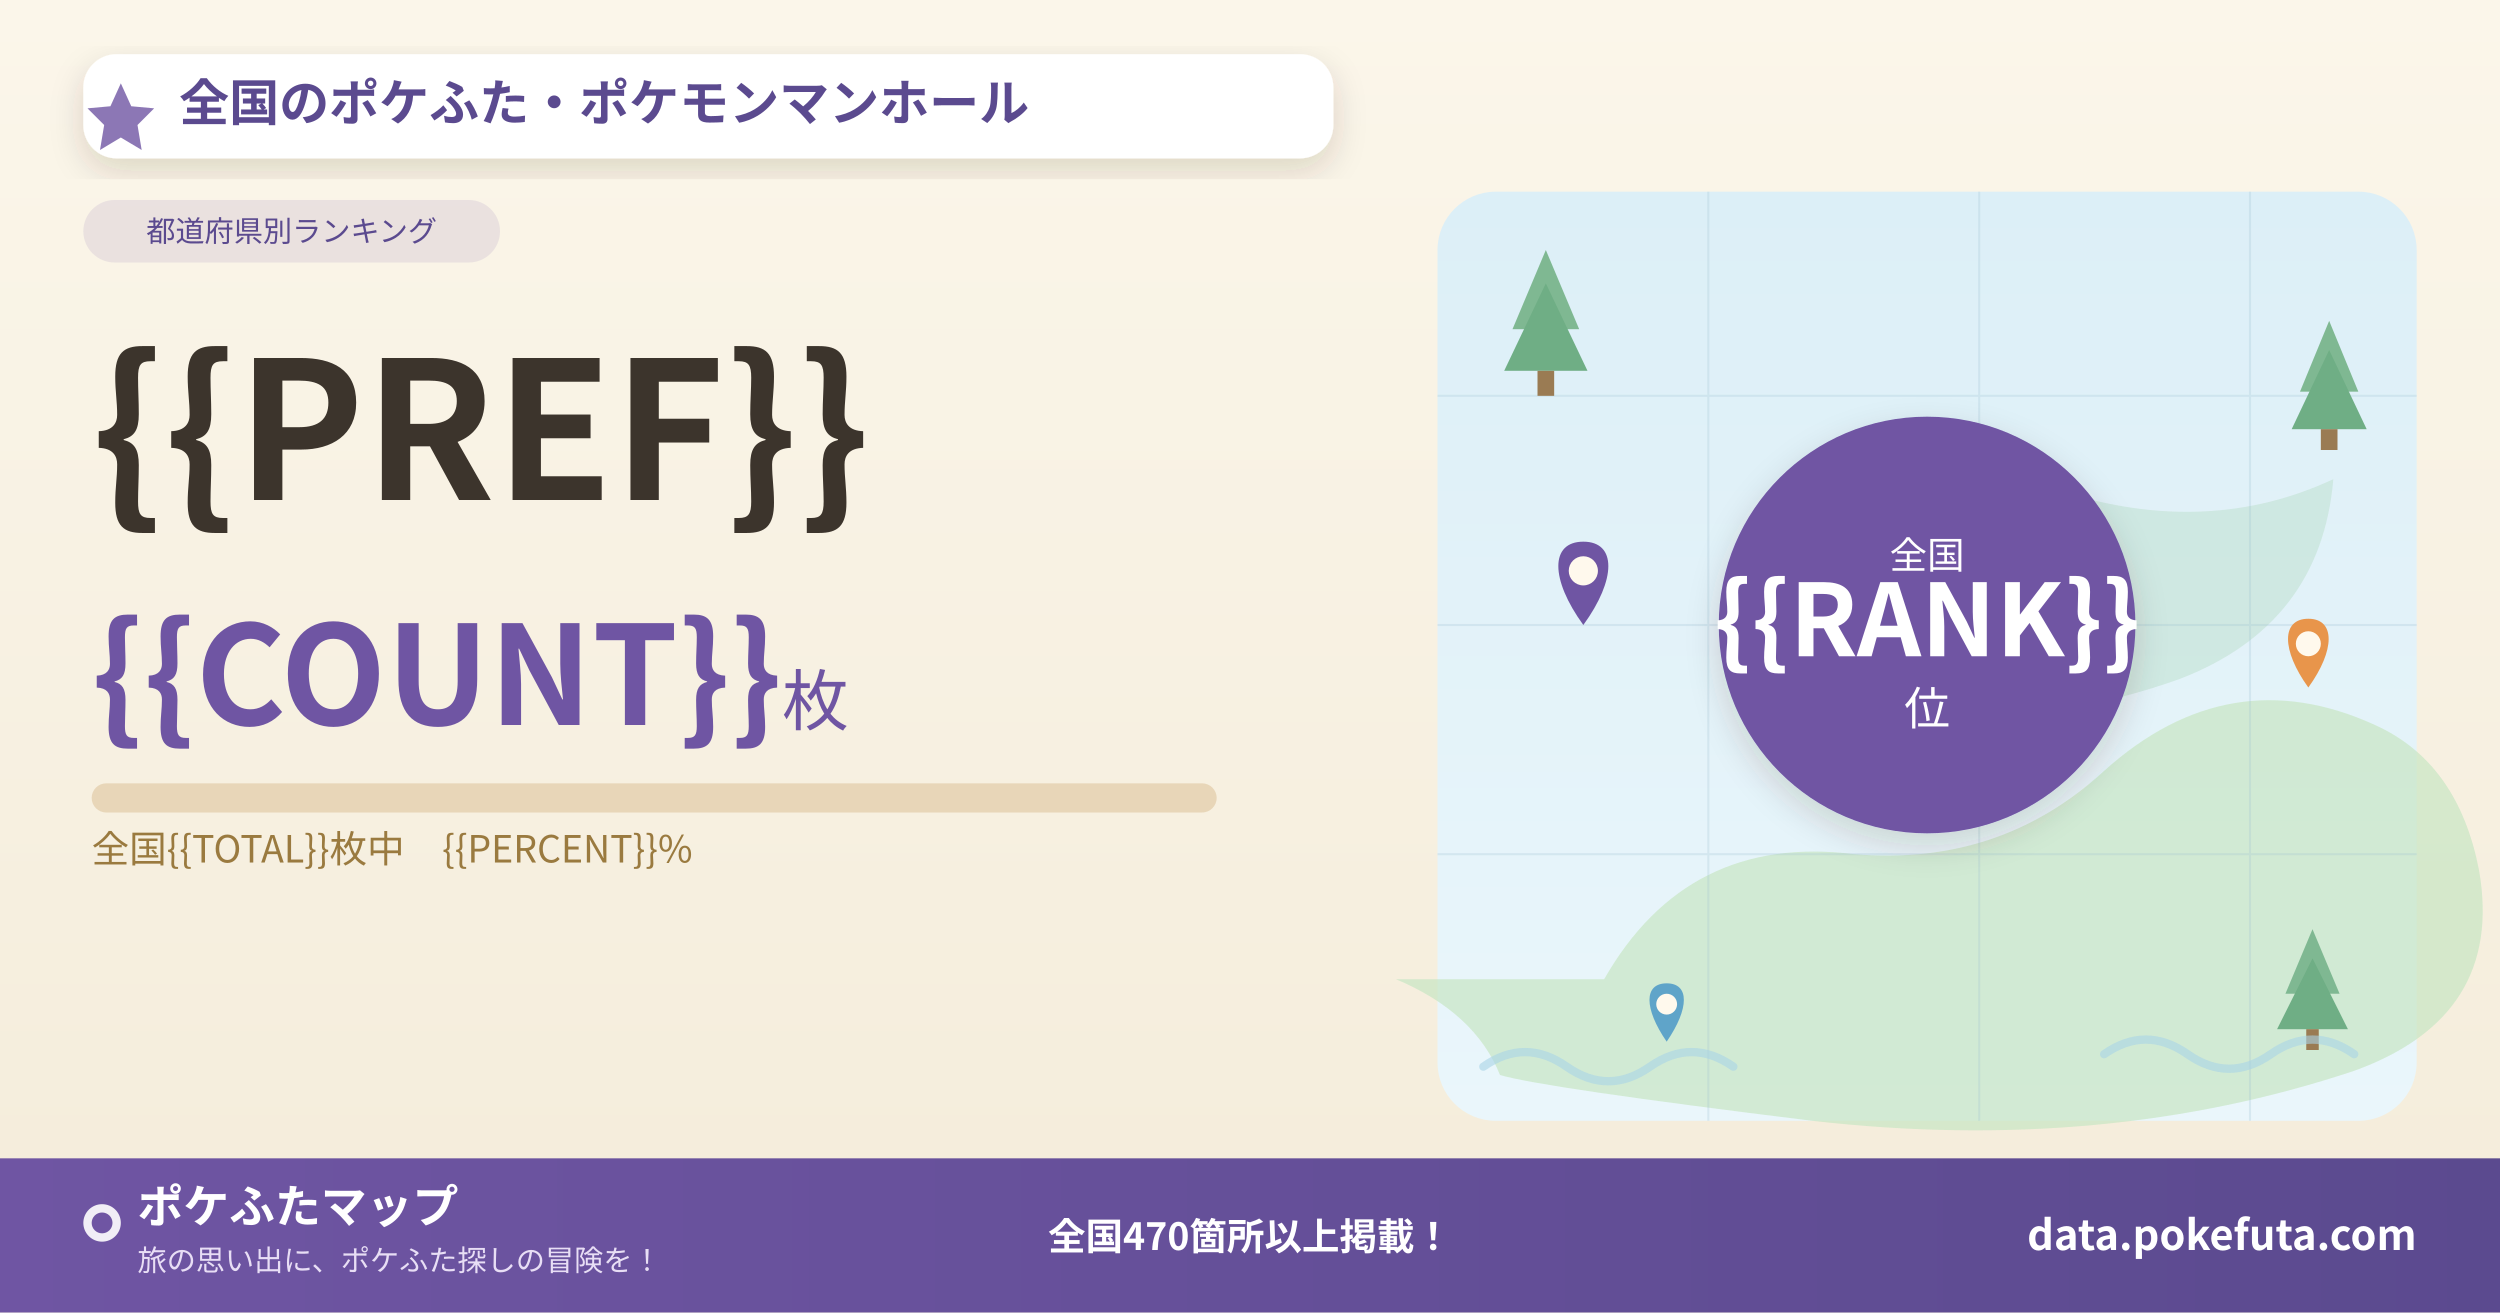
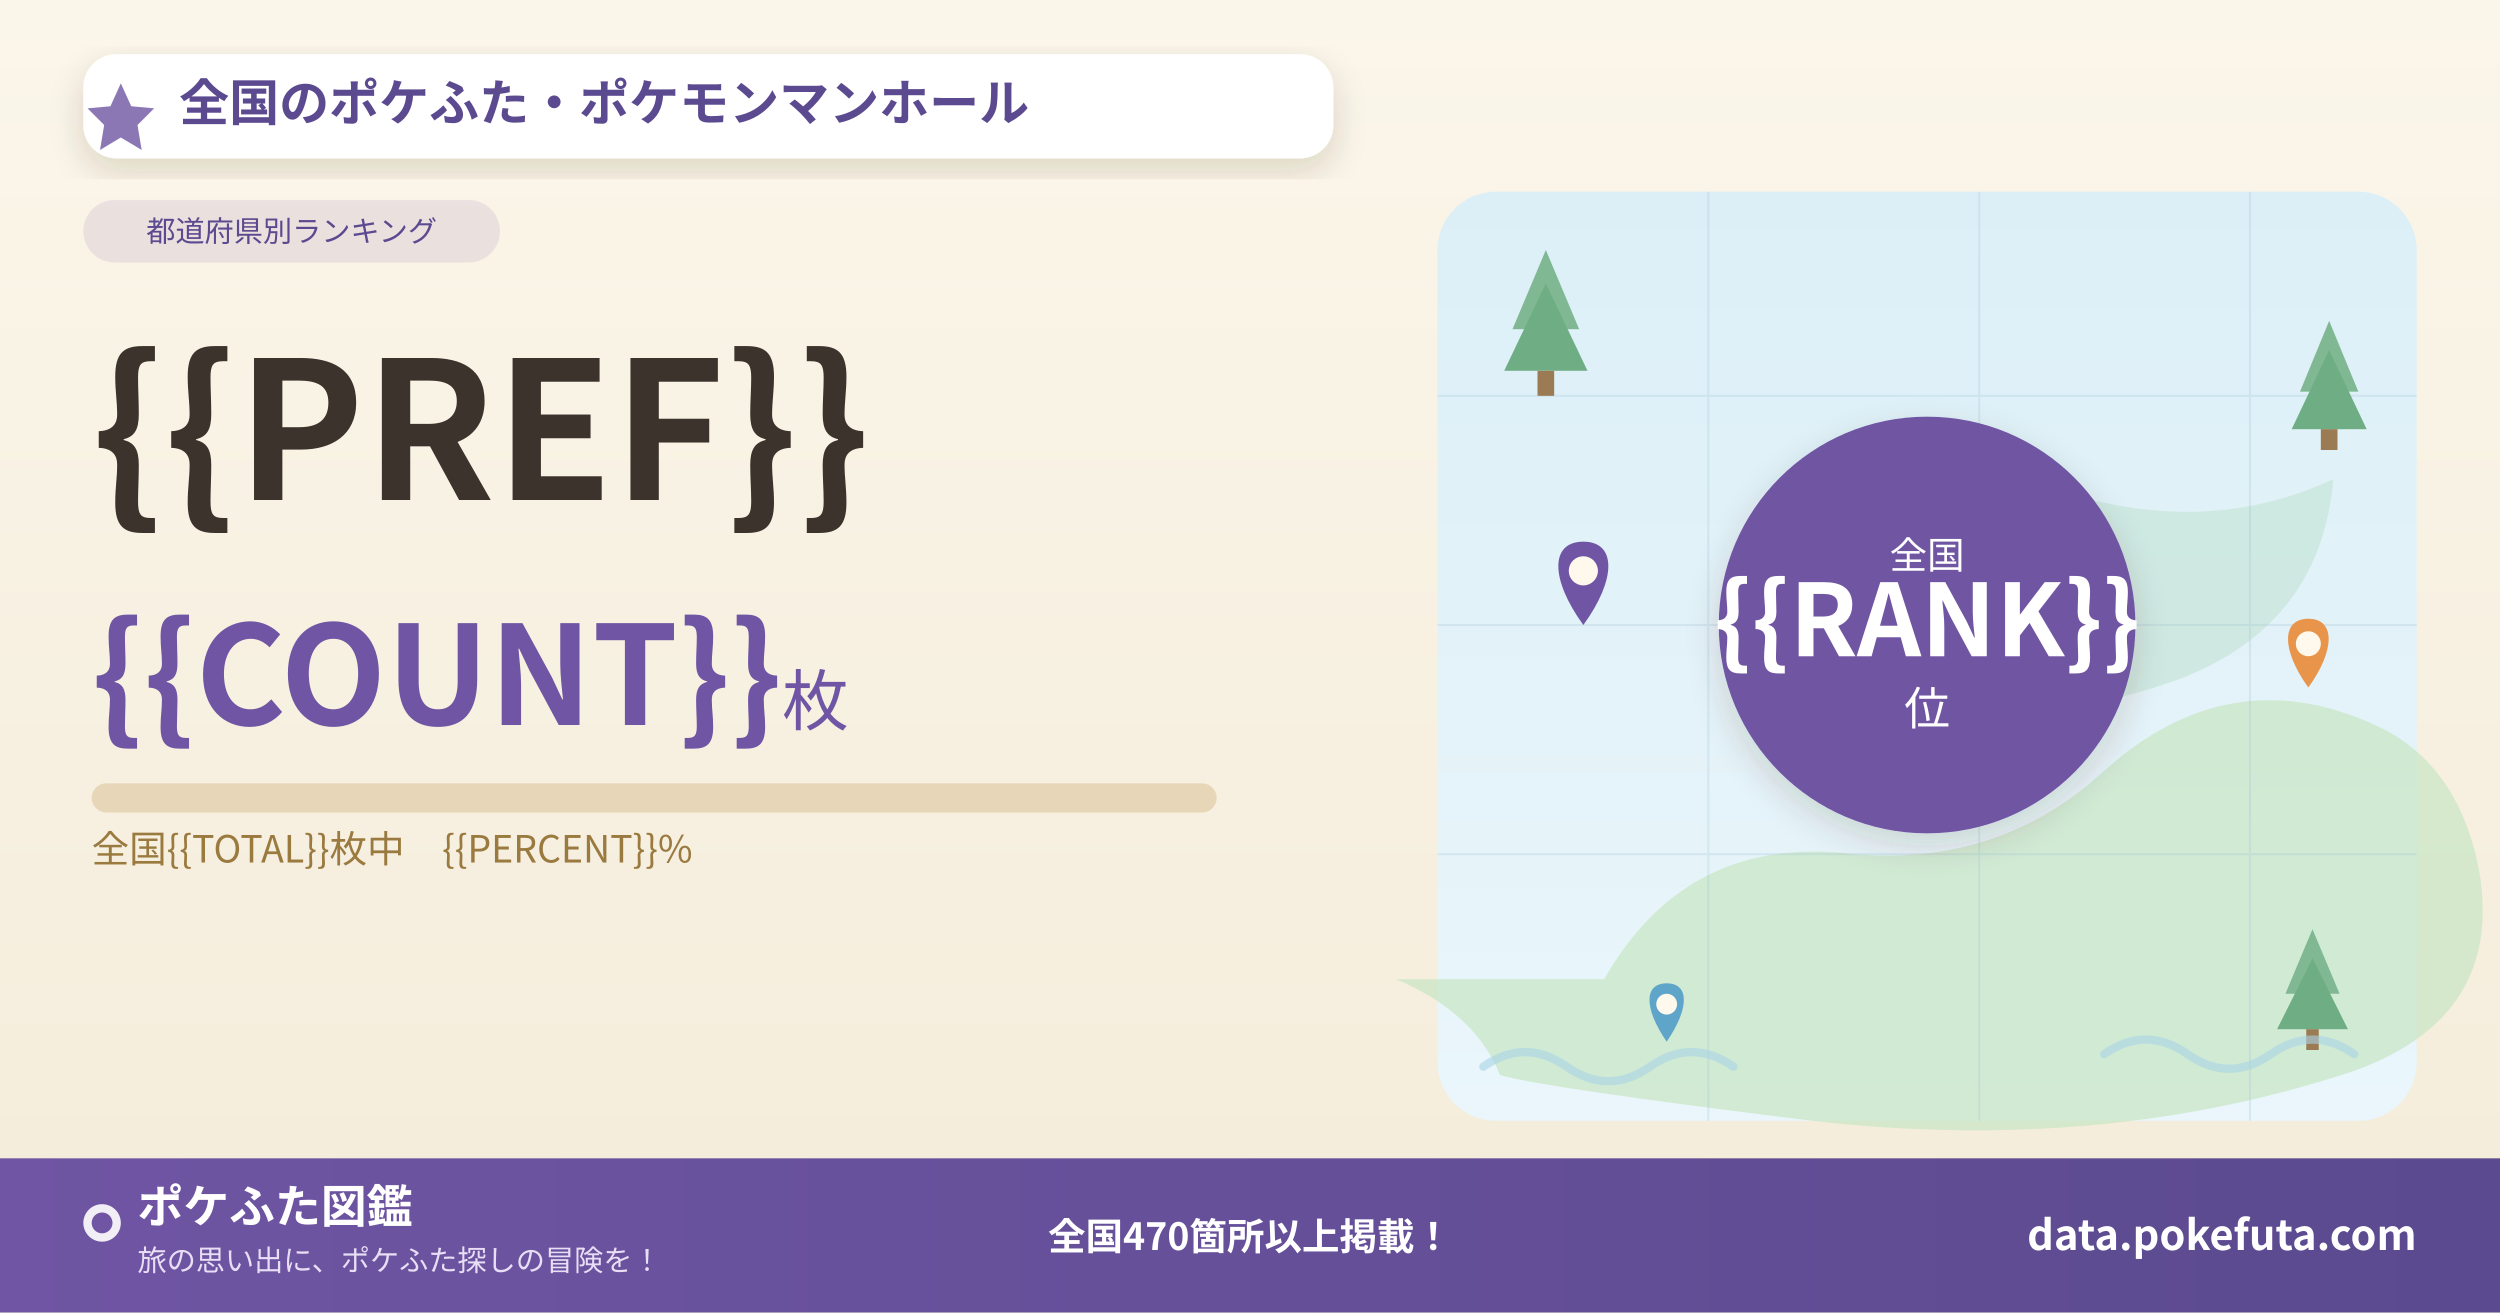
<svg xmlns="http://www.w3.org/2000/svg" width="1200" height="630" viewBox="0 0 1200 630">
  <defs>
    <linearGradient id="paper" x1="0" y1="0" x2="0" y2="1">
      <stop offset="0" stop-color="#FBF6EA" />
      <stop offset="1" stop-color="#F4ECDA" />
    </linearGradient>
    <linearGradient id="sky" x1="0" y1="0" x2="0" y2="1">
      <stop offset="0" stop-color="#DCEFF7" />
      <stop offset="1" stop-color="#EAF6FB" />
    </linearGradient>
    <linearGradient id="brand" x1="0" y1="0" x2="1" y2="0">
      <stop offset="0" stop-color="#6F55A3" />
      <stop offset="1" stop-color="#5B4A8F" />
    </linearGradient>
    <filter id="soft" x="-20%" y="-20%" width="140%" height="140%">
      <feDropShadow dx="0" dy="6" stdDeviation="8" flood-color="#3A2C1F" flood-opacity="0.16" />
    </filter>
    <style>
      .ttl{font-family:'Noto Sans CJK JP','Hiragino Sans',sans-serif;font-weight:700}
      .reg{font-family:'Noto Sans CJK JP','Hiragino Sans',sans-serif;font-weight:400}
    </style>
  </defs>
  <rect width="1200" height="630" fill="url(#paper)" />
  <g>
    <rect x="690" y="92" width="470" height="446" rx="28" fill="url(#sky)" />
    <path d="M770 470 q40 -70 120 -60 q70 6 120 -40 q60 -54 130 -22 q40 18 50 70 q12 70 -60 96 q-120 40 -260 24 q-130 -16 -150 -22 q-12 -30 -50 -46 z" fill="#C7E6C3" opacity="0.7" />
    <path d="M860 250 q60 -36 130 -14 q70 22 130 -6 q-6 70 -74 96 q-90 32 -176 6 q-58 -20 -10 -82 z" fill="#BFE0CF" opacity="0.55" />
    <g stroke="#9DBFD0" stroke-width="1" opacity="0.25">
      <line x1="690" y1="190" x2="1160" y2="190" />
      <line x1="690" y1="300" x2="1160" y2="300" />
      <line x1="690" y1="410" x2="1160" y2="410" />
      <line x1="820" y1="92" x2="820" y2="538" />
      <line x1="950" y1="92" x2="950" y2="538" />
      <line x1="1080" y1="92" x2="1080" y2="538" />
    </g>
    <g>
      <g transform="translate(742,150)">
        <polygon points="0,-30 16,8 -16,8" fill="#7FB892" />
        <polygon points="0,-14 20,28 -20,28" fill="#6FAE85" />
        <rect x="-4" y="28" width="8" height="12" fill="#9A7B53" />
      </g>
      <g transform="translate(1118,180)">
        <polygon points="0,-26 14,8 -14,8" fill="#7FB892" />
        <polygon points="0,-12 18,26 -18,26" fill="#6FAE85" />
        <rect x="-4" y="26" width="8" height="10" fill="#9A7B53" />
      </g>
      <g transform="translate(1110,470)">
        <polygon points="0,-24 13,7 -13,7" fill="#7FB892" />
        <polygon points="0,-10 17,24 -17,24" fill="#6FAE85" />
        <rect x="-3" y="24" width="6" height="10" fill="#9A7B53" />
      </g>
    </g>
    <g>
      <g transform="translate(760,300)">
        <path d="M0 0 C-16 -22 -16 -40 0 -40 C16 -40 16 -22 0 0 Z" fill="#6F55A3" />
        <circle cx="0" cy="-26" r="7" fill="#FFF9ED" />
      </g>
      <g transform="translate(1108,330)">
        <path d="M0 0 C-13 -18 -13 -33 0 -33 C13 -33 13 -18 0 0 Z" fill="#E8954B" />
        <circle cx="0" cy="-21" r="6" fill="#FFF9ED" />
      </g>
      <g transform="translate(800,500)">
        <path d="M0 0 C-11 -16 -11 -28 0 -28 C11 -28 11 -16 0 0 Z" fill="#5FA4C9" />
        <circle cx="0" cy="-18" r="5" fill="#FFF9ED" />
      </g>
    </g>
    <g stroke="#A9D4E6" stroke-width="4" fill="none" opacity="0.6" stroke-linecap="round">
      <path d="M712 512 q20 -14 40 0 q20 14 40 0 q20 -14 40 0" />
      <path d="M1010 506 q20 -14 40 0 q20 14 40 0 q20 -14 40 0" />
    </g>
    <circle cx="925" cy="300" r="100" fill="#6F55A3" filter="url(#soft)" />
    <text x="925" y="273" class="reg" font-size="18" fill="#FFFFFF" text-anchor="middle">全国</text>
    <text x="925" y="315" class="ttl" font-size="48" fill="#FFFFFF" text-anchor="middle">{{RANK}}</text>
    <text x="925" y="348" class="reg" font-size="22" fill="#FFFFFF" text-anchor="middle">位</text>
  </g>
  <g>
    <rect x="40" y="26" width="600" height="50" rx="16" fill="#FFFFFF" filter="url(#soft)" />
    <path d="M58 40 l5 11 11 1 -8 8 2 12 -10 -6 -10 6 2 -12 -8 -8 11 -1 z" fill="#6F55A3" opacity="0.8" />
    <text x="86" y="58" class="ttl" font-size="24" fill="#5B4A8F">全国のポケふた・ポケモンマンホール</text>
  </g>
  <rect x="40" y="96" width="200" height="30" rx="15" fill="#6F55A3" opacity="0.12" />
  <text x="140" y="116" class="reg" font-size="14" fill="#5B4A8F" text-anchor="middle">都道府県別ランキング</text>
  <text x="44" y="240" class="ttl" font-size="92" fill="#3C342C">{{PREF}}</text>
  <text x="44" y="348" class="ttl" font-size="66" fill="#6F55A3">{{COUNT}}<tspan class="reg" font-size="32">枚</tspan>
  </text>
  <rect x="44" y="376" width="540" height="14" rx="7" fill="#E8D6B8" />
  <rect x="44" y="376" width="{{BAR_WIDTH}}" height="14" rx="7" fill="#6F55A3" />
  <text x="44" y="414" class="reg" font-size="18" fill="#9A7A3F">全国{{TOTAL}}枚中　{{PERCENT}}%</text>
  <rect x="0" y="556" width="1200" height="74" fill="url(#brand)" />
  <circle cx="49" cy="587" r="9" fill="#FFFFFF" opacity="0.9" />
  <circle cx="49" cy="587" r="5" fill="#6F55A3" />
-   <text x="66" y="587" class="ttl" font-size="22" fill="#FFFFFF">ポケふたマップ</text>
+   <text x="66" y="587" class="ttl" font-size="22" fill="#FFFFFF">ポケふた図鑑</text>
  <text x="66" y="610" class="reg" font-size="14" fill="#E8DEF5">旅の思い出に、ポケふた探しの冒険を！</text>
  <text x="600" y="600" class="ttl" font-size="18" fill="#FFFFFF" text-anchor="middle">全国470箇所以上掲載！</text>
  <text x="1160" y="600" class="ttl" font-size="20" fill="#FFFFFF" text-anchor="end">data.pokefuta.com</text>
</svg>
